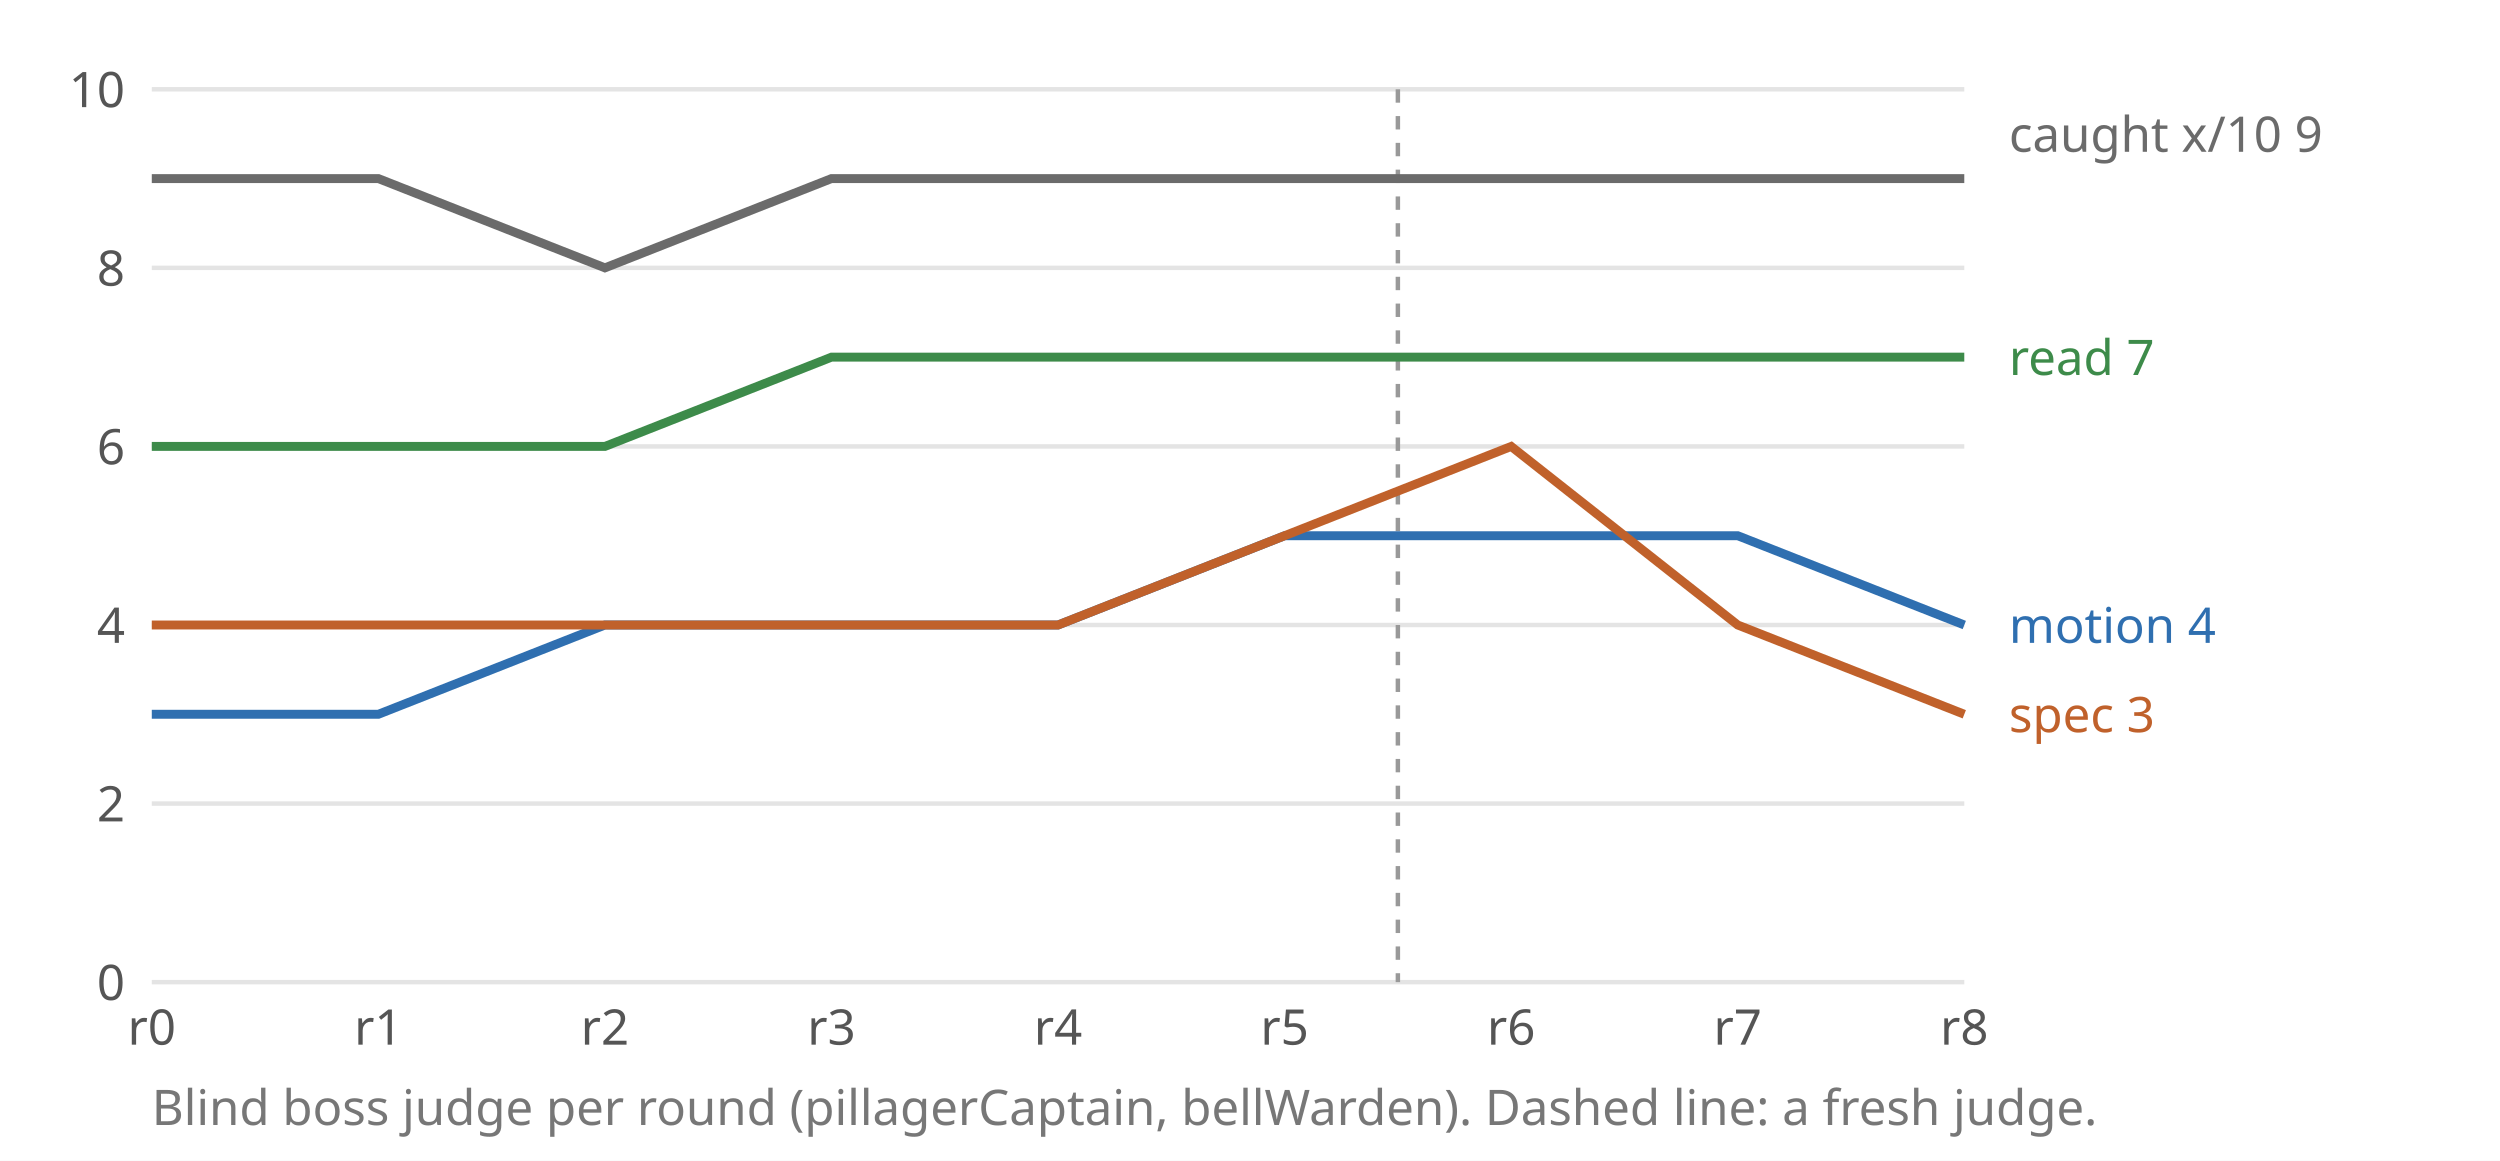
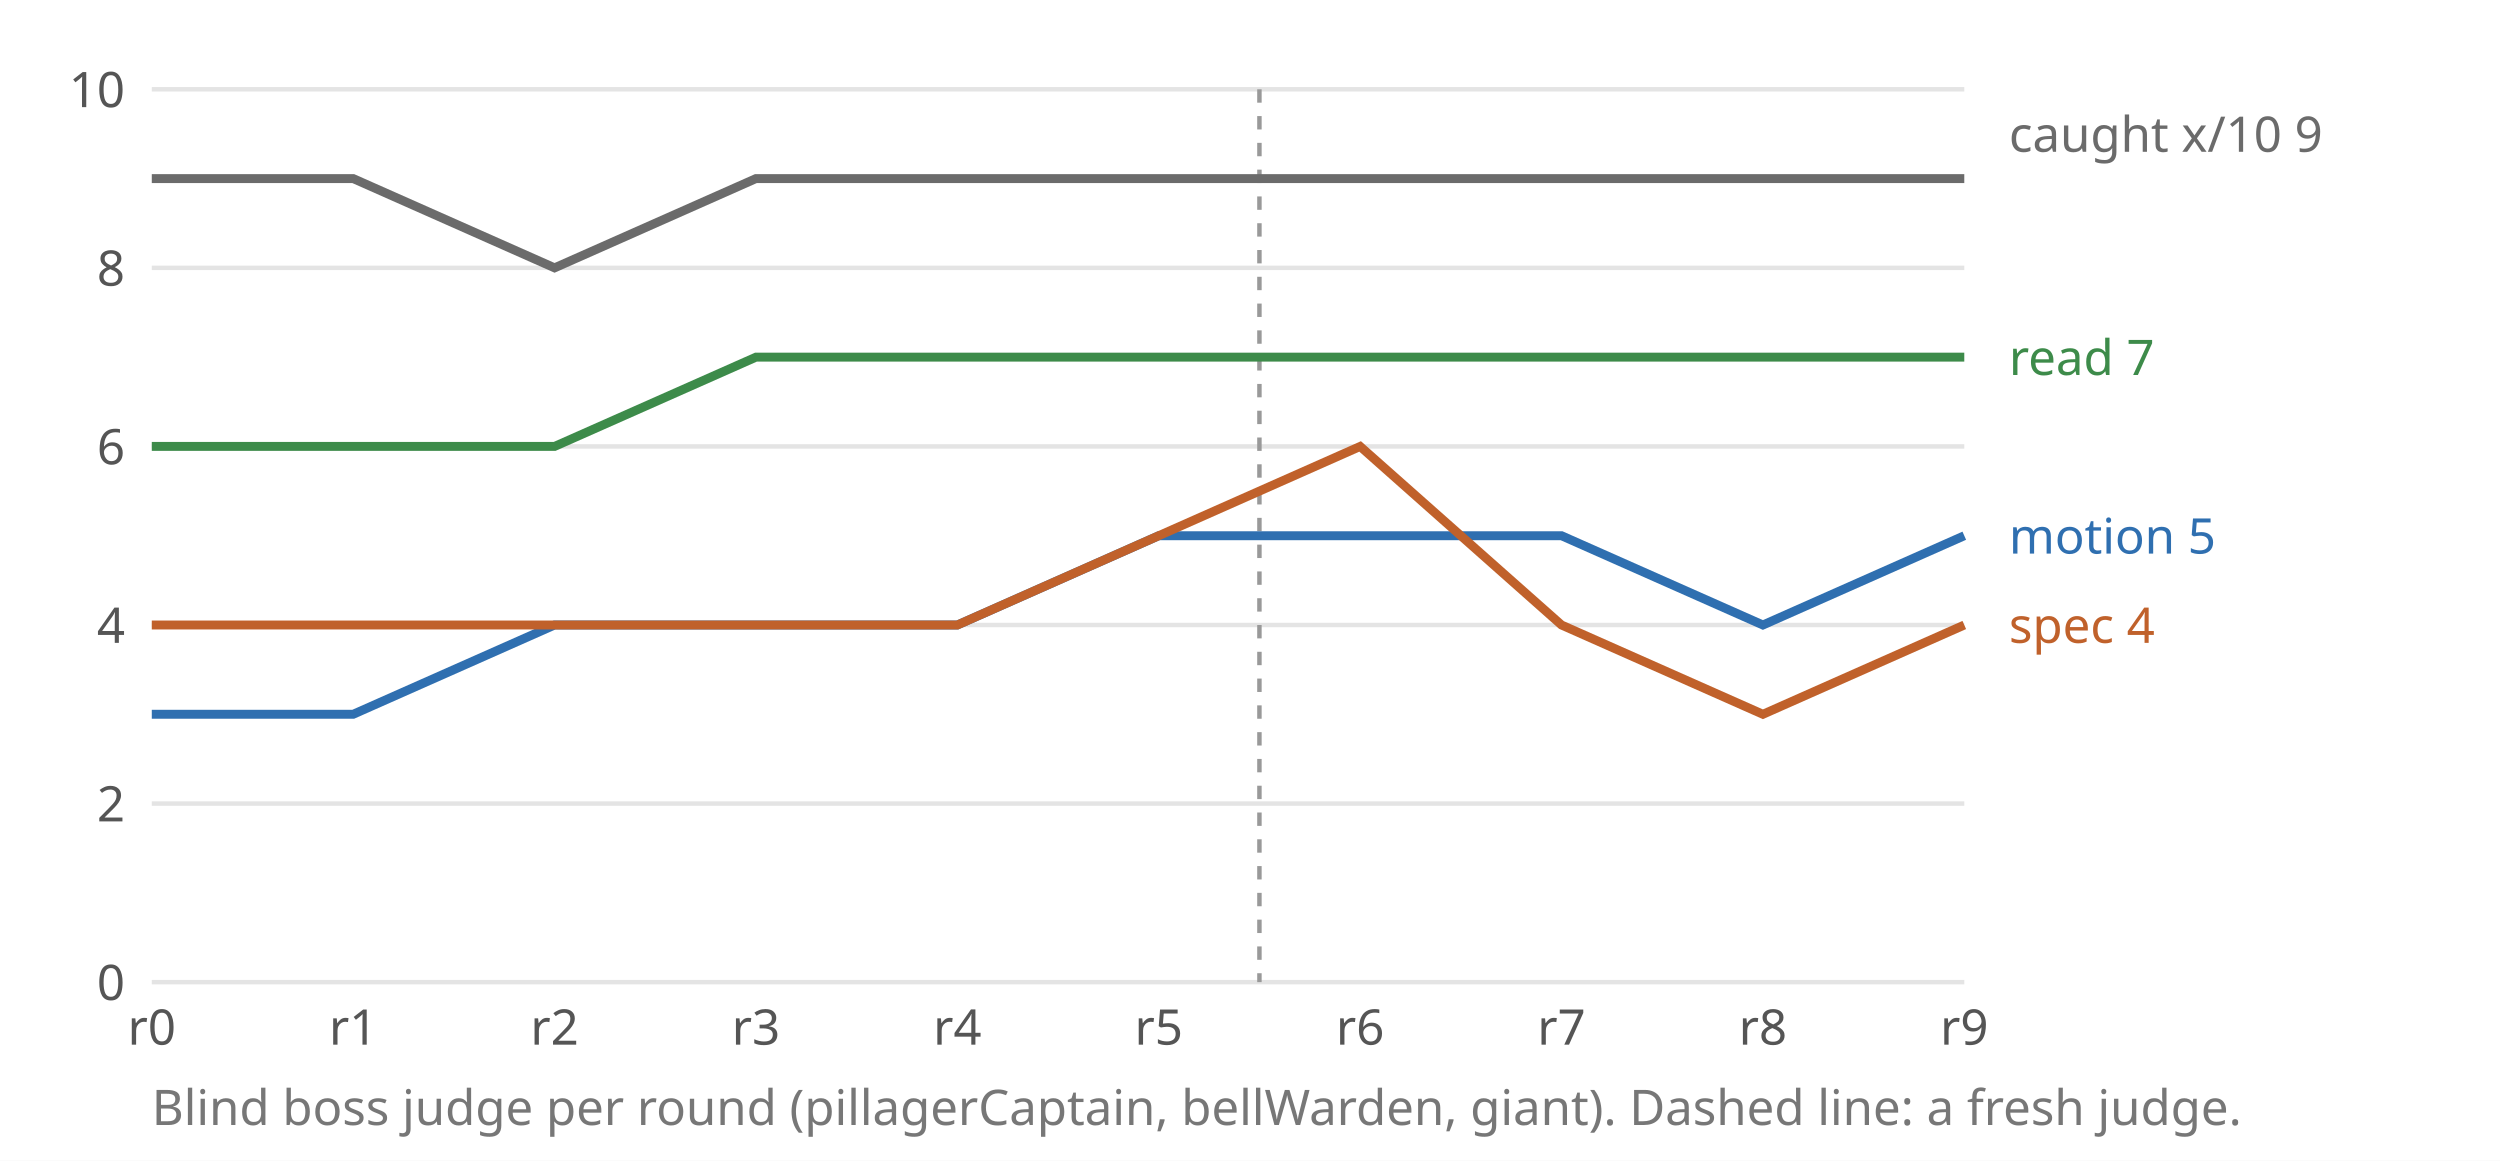
<svg xmlns="http://www.w3.org/2000/svg" width="560" height="260" font-family="sans-serif" font-size="11">
  <rect width="560" height="260" fill="#fff" />
  <line x1="34" x2="440" y1="220" y2="220" stroke="#e4e4e4" />
  <text x="28" y="224" text-anchor="end" fill="#555">0</text>
  <line x1="34" x2="440" y1="180" y2="180" stroke="#e4e4e4" />
  <text x="28" y="184" text-anchor="end" fill="#555">2</text>
  <line x1="34" x2="440" y1="140" y2="140" stroke="#e4e4e4" />
  <text x="28" y="144" text-anchor="end" fill="#555">4</text>
  <line x1="34" x2="440" y1="100" y2="100" stroke="#e4e4e4" />
  <text x="28" y="104" text-anchor="end" fill="#555">6</text>
  <line x1="34" x2="440" y1="60" y2="60" stroke="#e4e4e4" />
  <text x="28" y="64" text-anchor="end" fill="#555">8</text>
  <line x1="34" x2="440" y1="20" y2="20" stroke="#e4e4e4" />
  <text x="28" y="24" text-anchor="end" fill="#555">10</text>
  <text x="34" y="234" text-anchor="middle" fill="#555">r0</text>
-   <text x="84.75" y="234" text-anchor="middle" fill="#555">r1</text>
-   <text x="135.5" y="234" text-anchor="middle" fill="#555">r2</text>
-   <text x="186.25" y="234" text-anchor="middle" fill="#555">r3</text>
-   <text x="237" y="234" text-anchor="middle" fill="#555">r4</text>
-   <text x="287.75" y="234" text-anchor="middle" fill="#555">r5</text>
-   <text x="338.5" y="234" text-anchor="middle" fill="#555">r6</text>
-   <line x1="313.125" x2="313.125" y1="20" y2="220" stroke="#999" stroke-dasharray="3,3" />
-   <text x="389.25" y="234" text-anchor="middle" fill="#555">r7</text>
-   <text x="440" y="234" text-anchor="middle" fill="#555">r8</text>
-   <polyline fill="none" stroke="#2f6fb0" stroke-width="2" points="34,160 84.75,160 135.5,140 186.25,140 237,140 287.75,120 338.5,120 389.25,120 440,140" />
-   <text x="450" y="144" fill="#2f6fb0">motion 4</text>
-   <polyline fill="none" stroke="#3d8b4a" stroke-width="2" points="34,100 84.75,100 135.5,100 186.25,80 237,80 287.75,80 338.5,80 389.25,80 440,80" />
+   <text x="79.111" y="234" text-anchor="middle" fill="#555">r1</text>
+   <text x="124.222" y="234" text-anchor="middle" fill="#555">r2</text>
+   <text x="169.333" y="234" text-anchor="middle" fill="#555">r3</text>
+   <text x="214.444" y="234" text-anchor="middle" fill="#555">r4</text>
+   <text x="259.556" y="234" text-anchor="middle" fill="#555">r5</text>
+   <text x="304.667" y="234" text-anchor="middle" fill="#555">r6</text>
+   <line x1="282.111" x2="282.111" y1="20" y2="220" stroke="#999" stroke-dasharray="3,3" />
+   <text x="349.778" y="234" text-anchor="middle" fill="#555">r7</text>
+   <text x="394.889" y="234" text-anchor="middle" fill="#555">r8</text>
+   <text x="440" y="234" text-anchor="middle" fill="#555">r9</text>
+   <polyline fill="none" stroke="#2f6fb0" stroke-width="2" points="34,160 79.111,160 124.222,140 169.333,140 214.444,140 259.556,120 304.667,120 349.778,120 394.889,140 440,120" />
+   <text x="450" y="124" fill="#2f6fb0">motion 5</text>
+   <polyline fill="none" stroke="#3d8b4a" stroke-width="2" points="34,100 79.111,100 124.222,100 169.333,80 214.444,80 259.556,80 304.667,80 349.778,80 394.889,80 440,80" />
  <text x="450" y="84" fill="#3d8b4a">read 7</text>
-   <polyline fill="none" stroke="#c0612b" stroke-width="2" points="34,140 84.75,140 135.5,140 186.25,140 237,140 287.75,120 338.5,100 389.25,140 440,160" />
-   <text x="450" y="164" fill="#c0612b">spec 3</text>
-   <polyline fill="none" stroke="#6b6b6b" stroke-width="2" points="34,40 84.75,40 135.5,60 186.25,40 237,40 287.75,40 338.5,40 389.25,40 440,40" />
+   <polyline fill="none" stroke="#c0612b" stroke-width="2" points="34,140 79.111,140 124.222,140 169.333,140 214.444,140 259.556,120 304.667,100 349.778,140 394.889,160 440,140" />
+   <text x="450" y="144" fill="#c0612b">spec 4</text>
+   <polyline fill="none" stroke="#6b6b6b" stroke-width="2" points="34,40 79.111,40 124.222,60 169.333,40 214.444,40 259.556,40 304.667,40 349.778,40 394.889,40 440,40" />
  <text x="450" y="34" fill="#6b6b6b">caught x/10 9</text>
-   <text x="34" y="252" fill="#777">Blind boss judge per round (pillagerCaptain, bellWarden). Dashed line: a fresh judge.</text>
+   <text x="34" y="252" fill="#777">Blind boss judge per round (pillagerCaptain, bellWarden, giant). Dashed line: a fresh judge.</text>
</svg>
